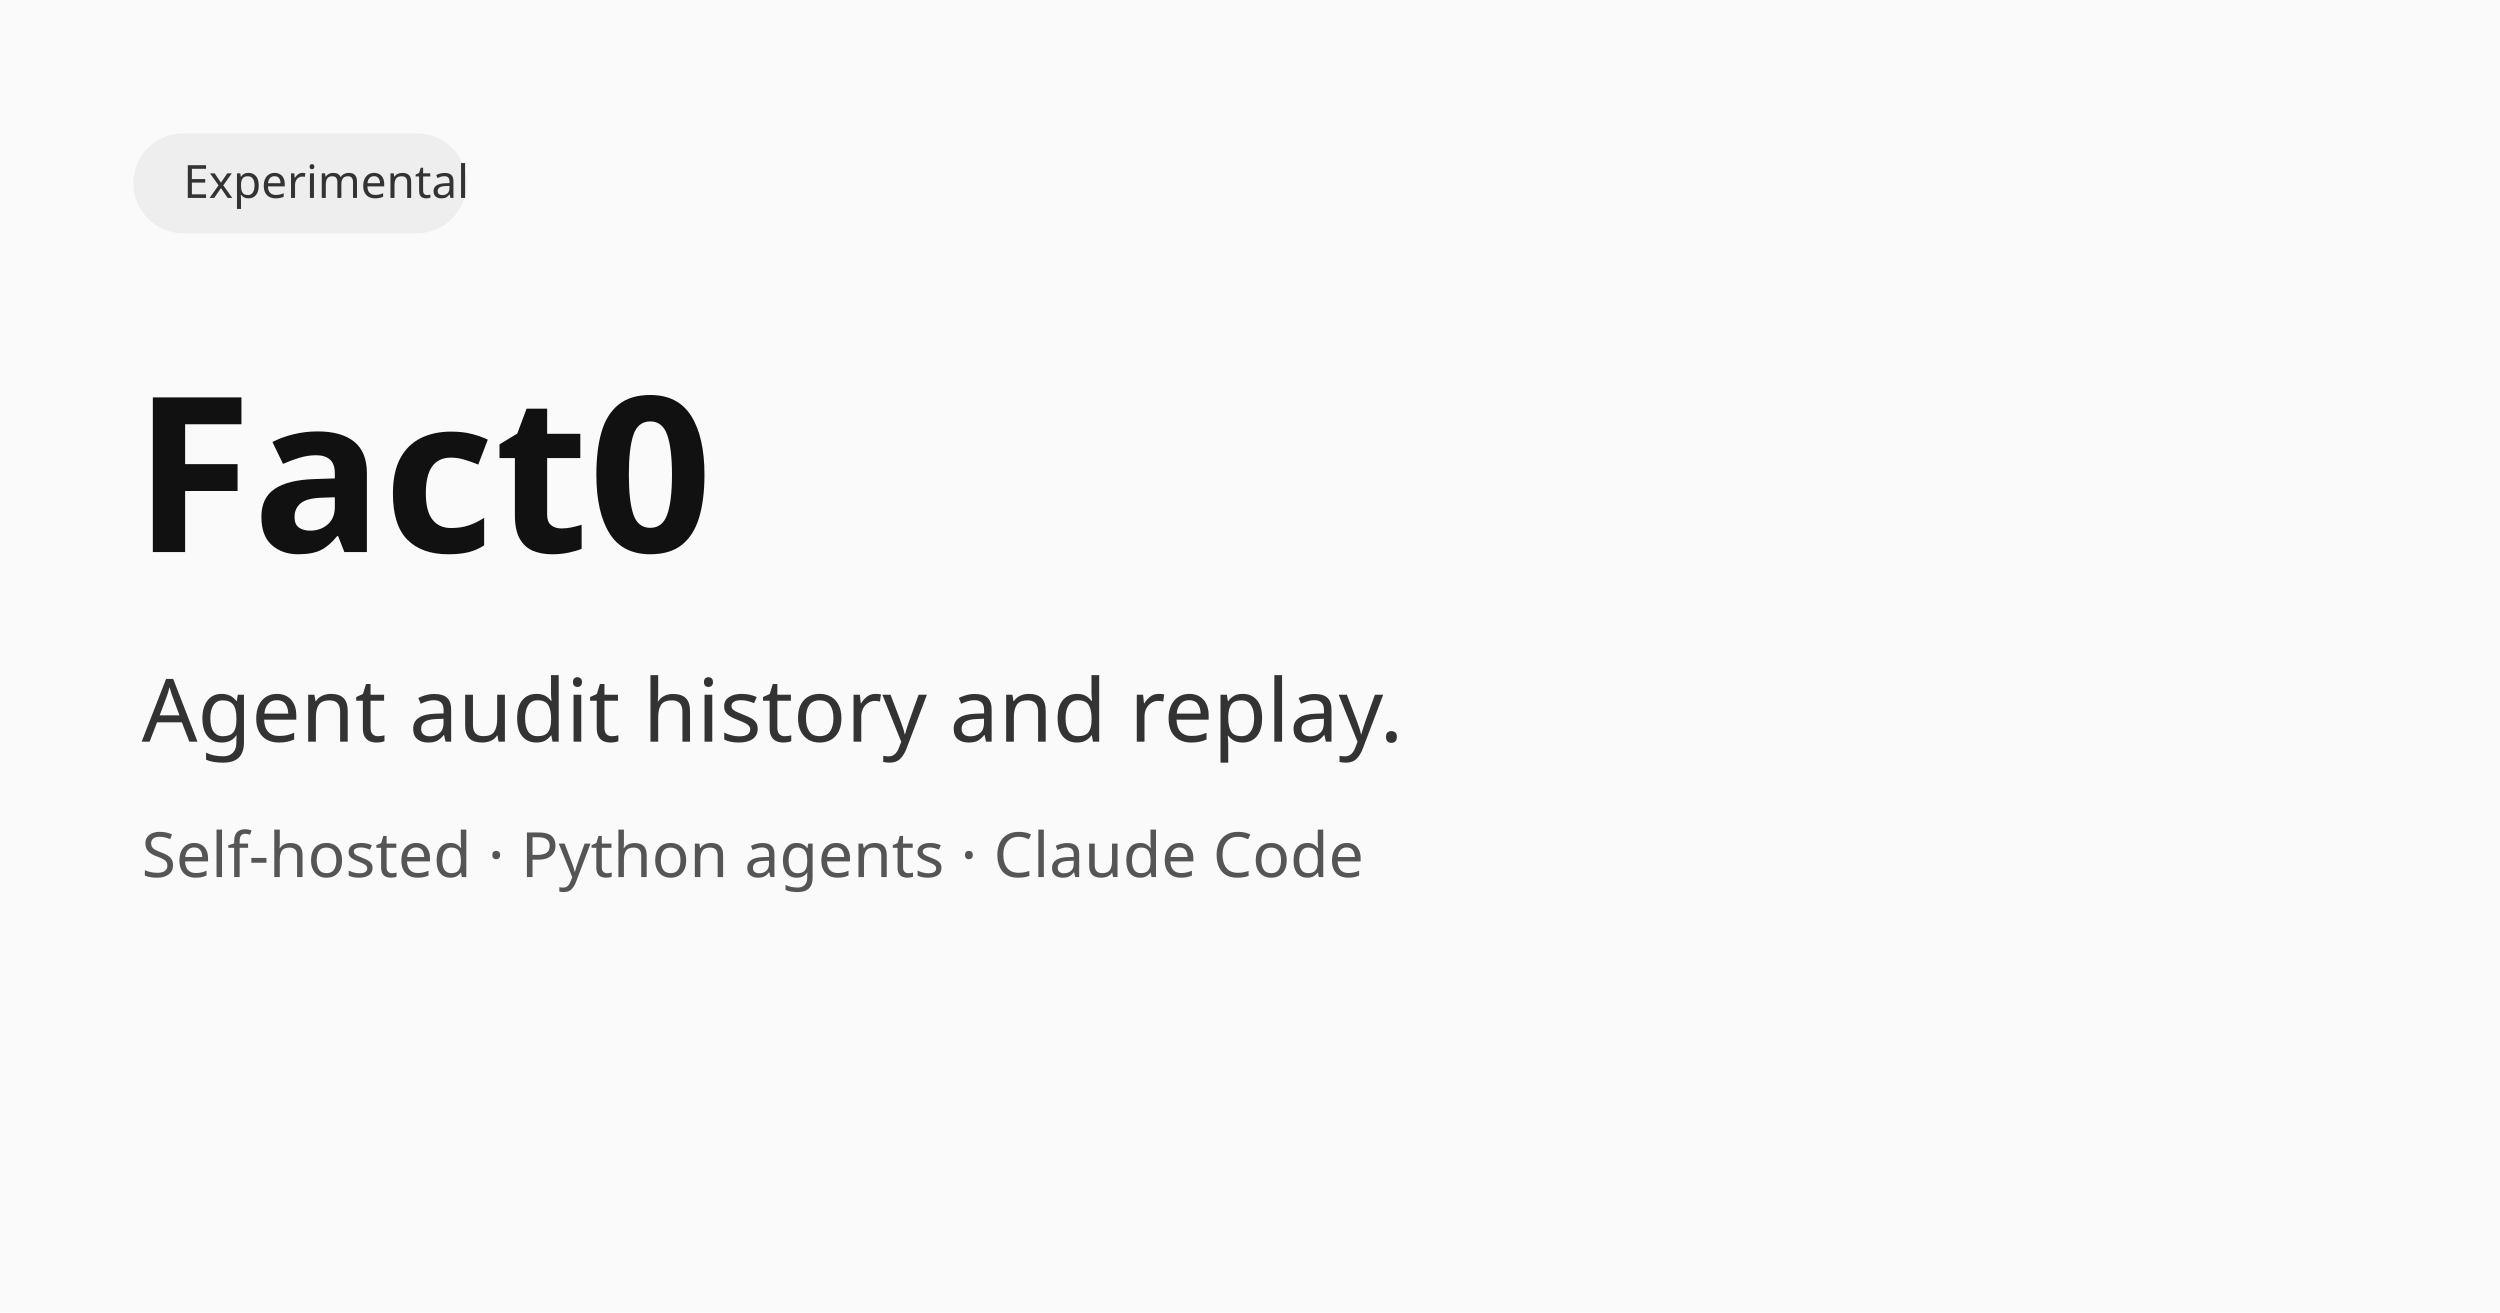
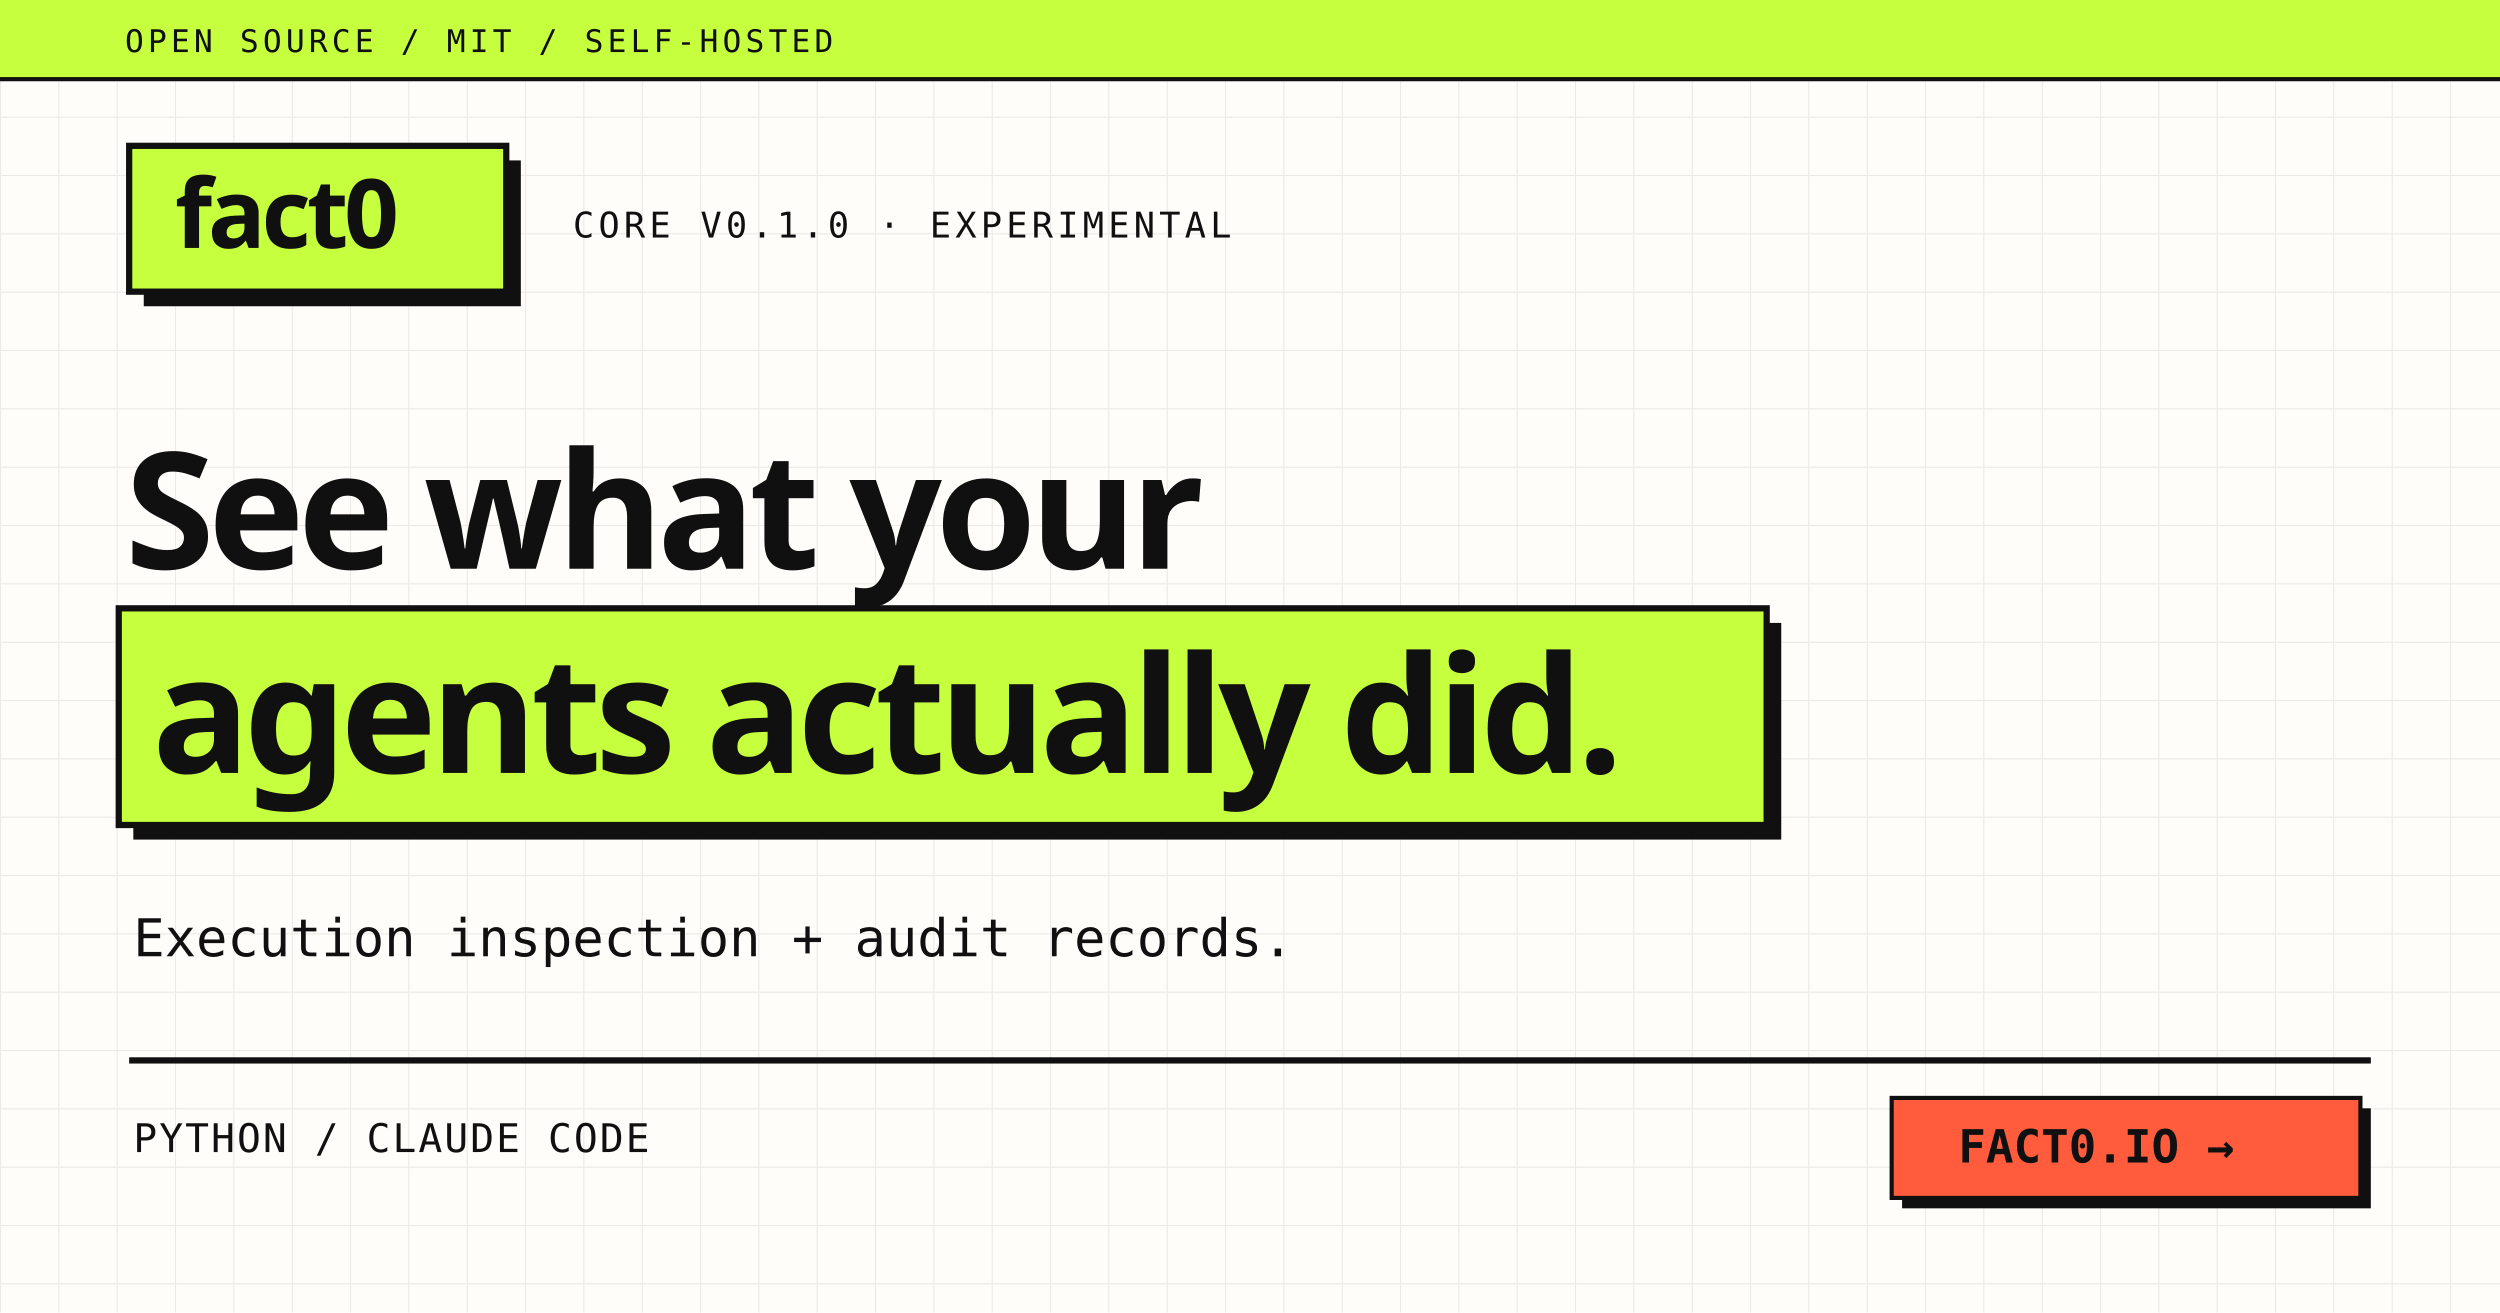
<svg xmlns="http://www.w3.org/2000/svg" width="1200" height="630" viewBox="0 0 1200 630">
-   <rect width="1200" height="630" fill="#fafafa" />
-   <rect x="64" y="64" width="160" height="48" rx="24" fill="#eee" />
-   <text x="88" y="95" font-family="sans-serif" font-size="22" fill="#333">Experimental</text>
-   <text x="64" y="265" font-family="sans-serif" font-size="104" font-weight="700" fill="#111">Fact0</text>
-   <text x="68" y="356" font-family="sans-serif" font-size="42" fill="#333">Agent audit history and replay.</text>
-   <text x="68" y="421" font-family="sans-serif" font-size="30" fill="#555">Self-hosted · Python agents · Claude Code</text>
+   <defs>
+     <pattern id="grid" width="28" height="28" patternUnits="userSpaceOnUse">
+       <path d="M28 0H0V28" fill="none" stroke="#101010" stroke-opacity=".08" />
+     </pattern>
+   </defs>
+   <rect width="1200" height="630" fill="#fffdf9" />
+   <rect width="1200" height="630" fill="url(#grid)" />
+   <rect width="1200" height="38" fill="#c6ff3d" />
+   <path d="M0 38H1200" stroke="#101010" stroke-width="2" />
+   <text x="60" y="25" font-family="monospace" font-size="15" letter-spacing="2" fill="#101010">OPEN SOURCE / MIT / SELF-HOSTED</text>
+   <rect x="69" y="77" width="181" height="70" fill="#101010" />
+   <rect x="62" y="70" width="181" height="70" fill="#c6ff3d" stroke="#101010" stroke-width="3" />
+   <text x="84" y="119" font-family="sans-serif" font-size="46" font-weight="900" letter-spacing="-2" fill="#101010">fact0</text>
+   <text x="275" y="114" font-family="monospace" font-size="17" letter-spacing="2" fill="#101010">CORE V0.1.0 · EXPERIMENTAL</text>
+   <text x="60" y="273" font-family="sans-serif" font-size="78" font-weight="900" letter-spacing="-3" fill="#101010">See what your</text>
+   <rect x="64" y="299" width="791" height="104" fill="#101010" />
+   <rect x="57" y="292" width="791" height="104" fill="#c6ff3d" stroke="#101010" stroke-width="3" />
+   <text x="73" y="371" font-family="sans-serif" font-size="78" font-weight="900" letter-spacing="-3" fill="#101010">agents actually did.</text>
+   <text x="64" y="459" font-family="monospace" font-size="25" fill="#101010">Execution inspection + audit records.</text>
+   <path d="M62 509H1138" stroke="#101010" stroke-width="3" />
+   <text x="64" y="553" font-family="monospace" font-size="19" letter-spacing="1" fill="#101010">PYTHON / CLAUDE CODE</text>
+   <rect x="913" y="532" width="225" height="48" fill="#101010" />
+   <rect x="908" y="527" width="225" height="48" fill="#ff5c3d" stroke="#101010" stroke-width="2" />
+   <text x="940" y="558" font-family="monospace" font-size="22" font-weight="700" fill="#101010">FACT0.IO →</text>
</svg>
